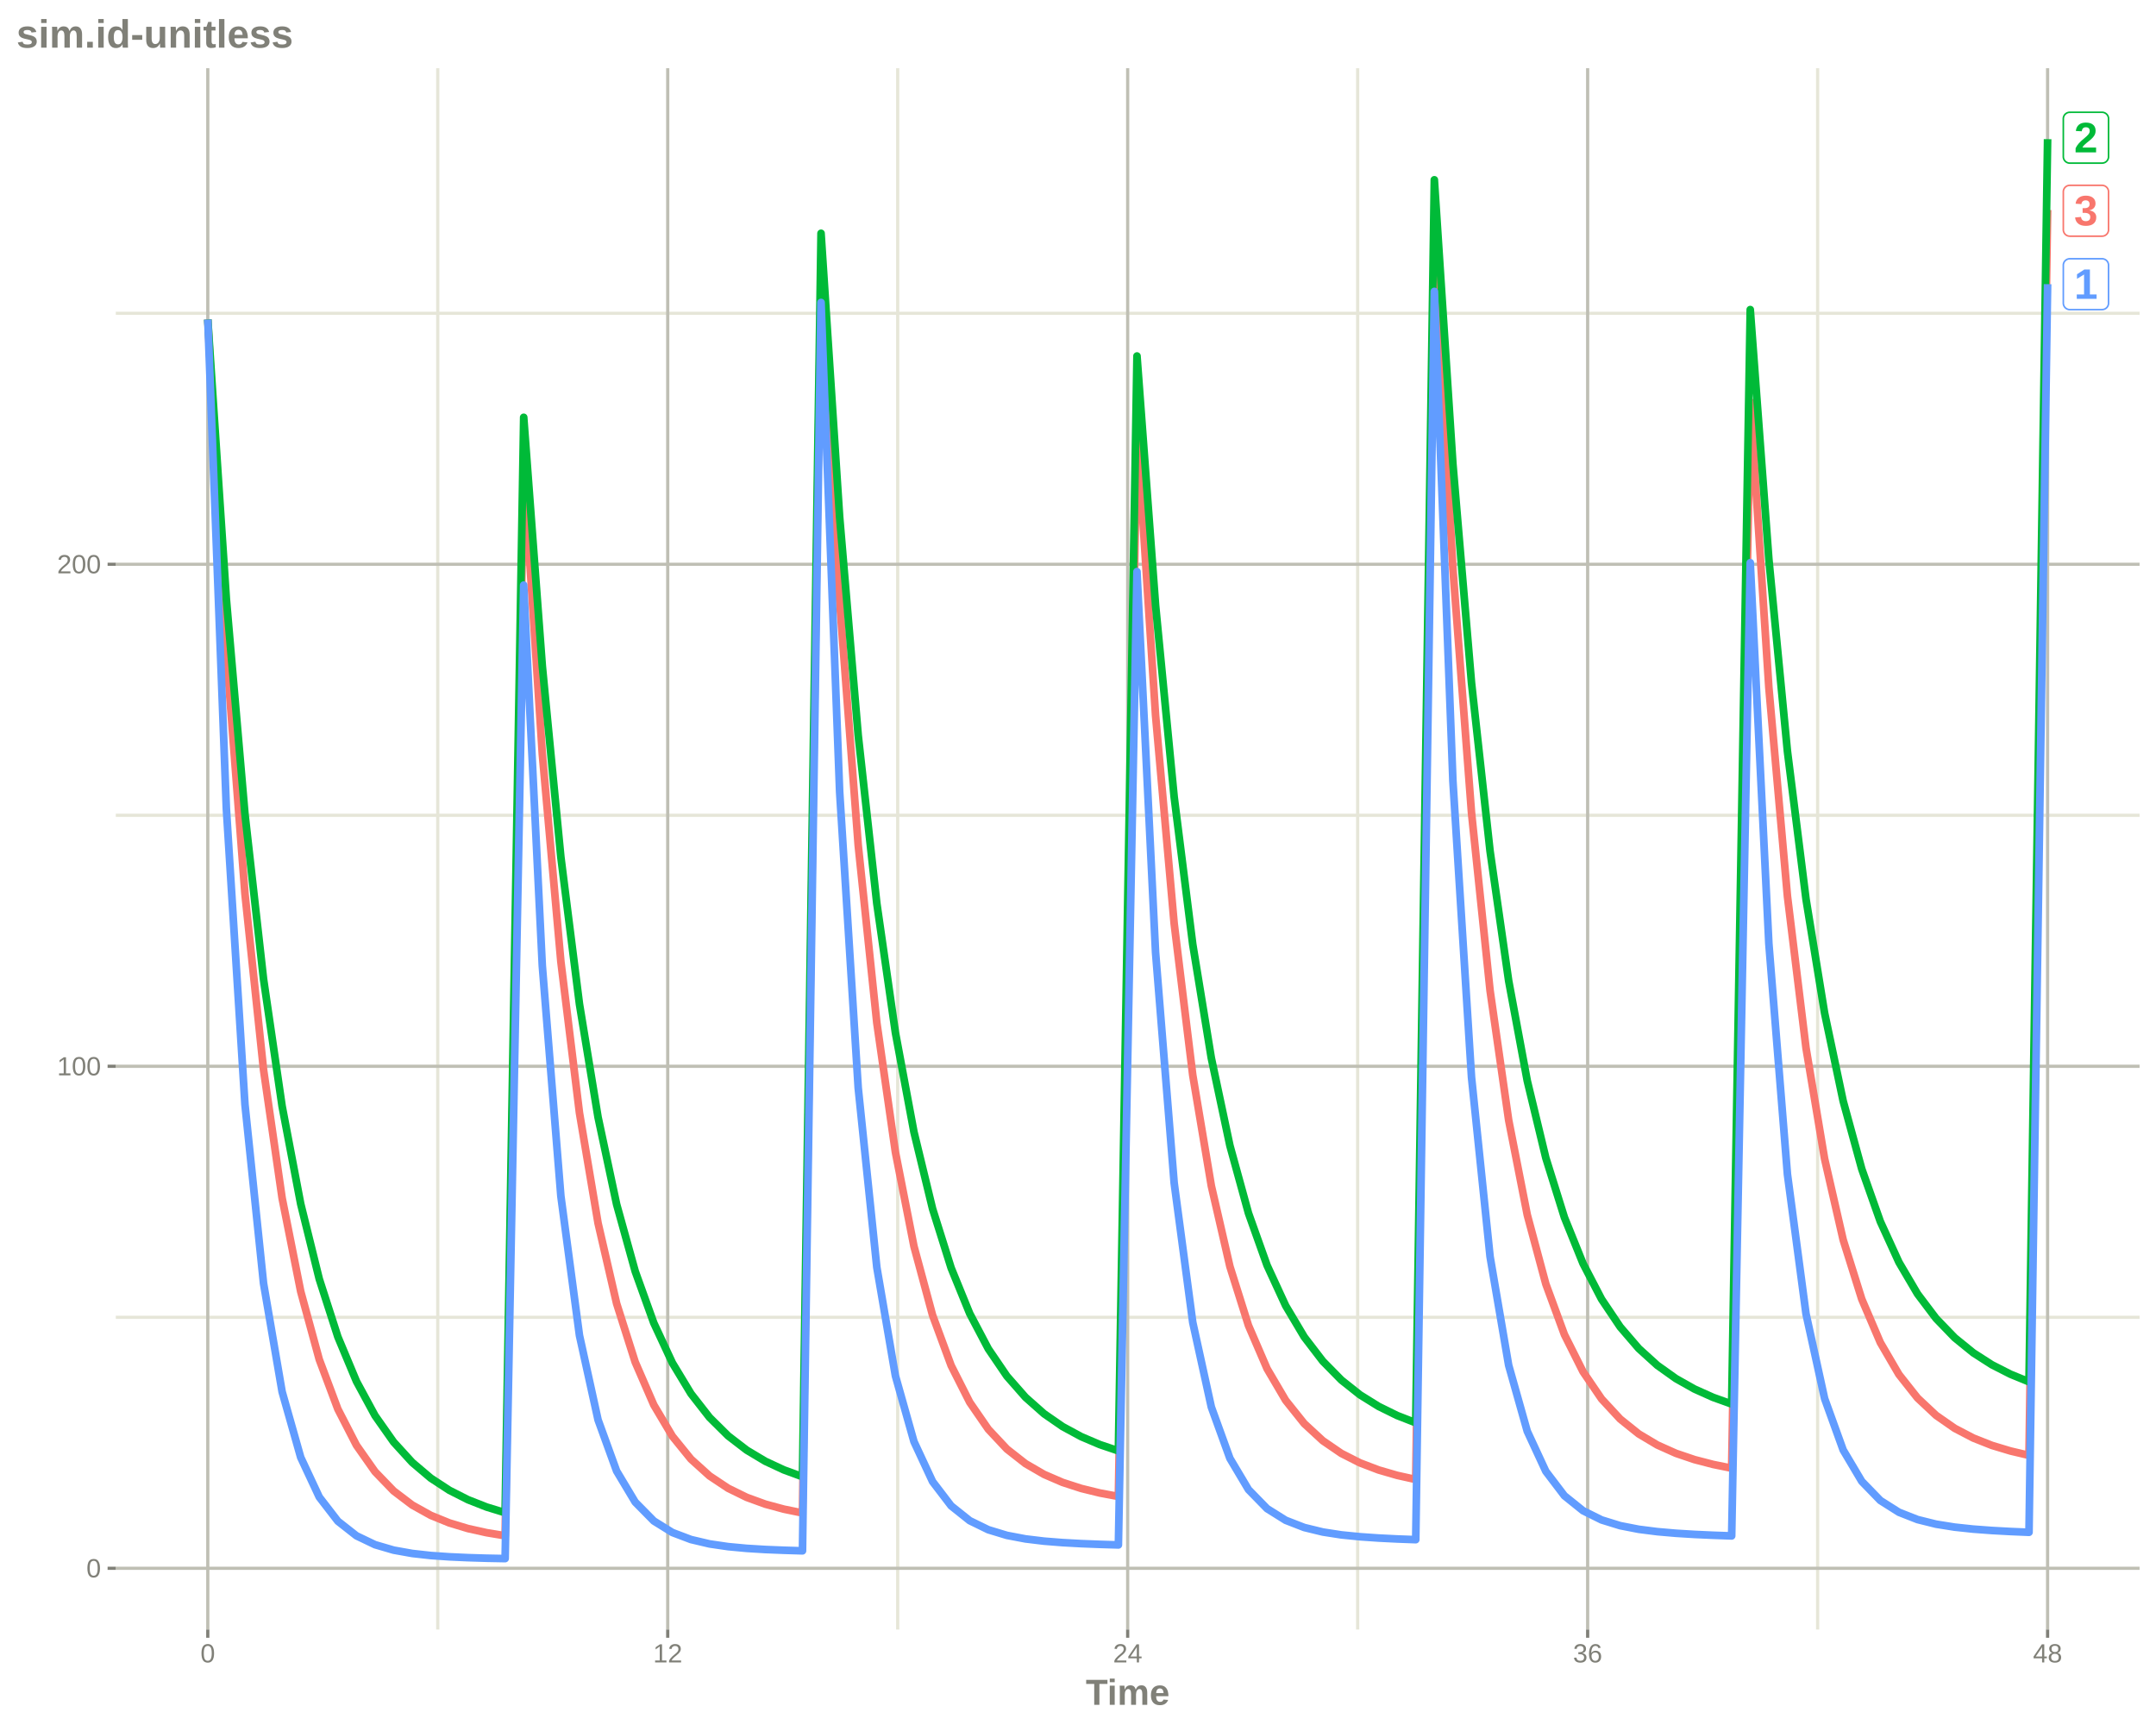
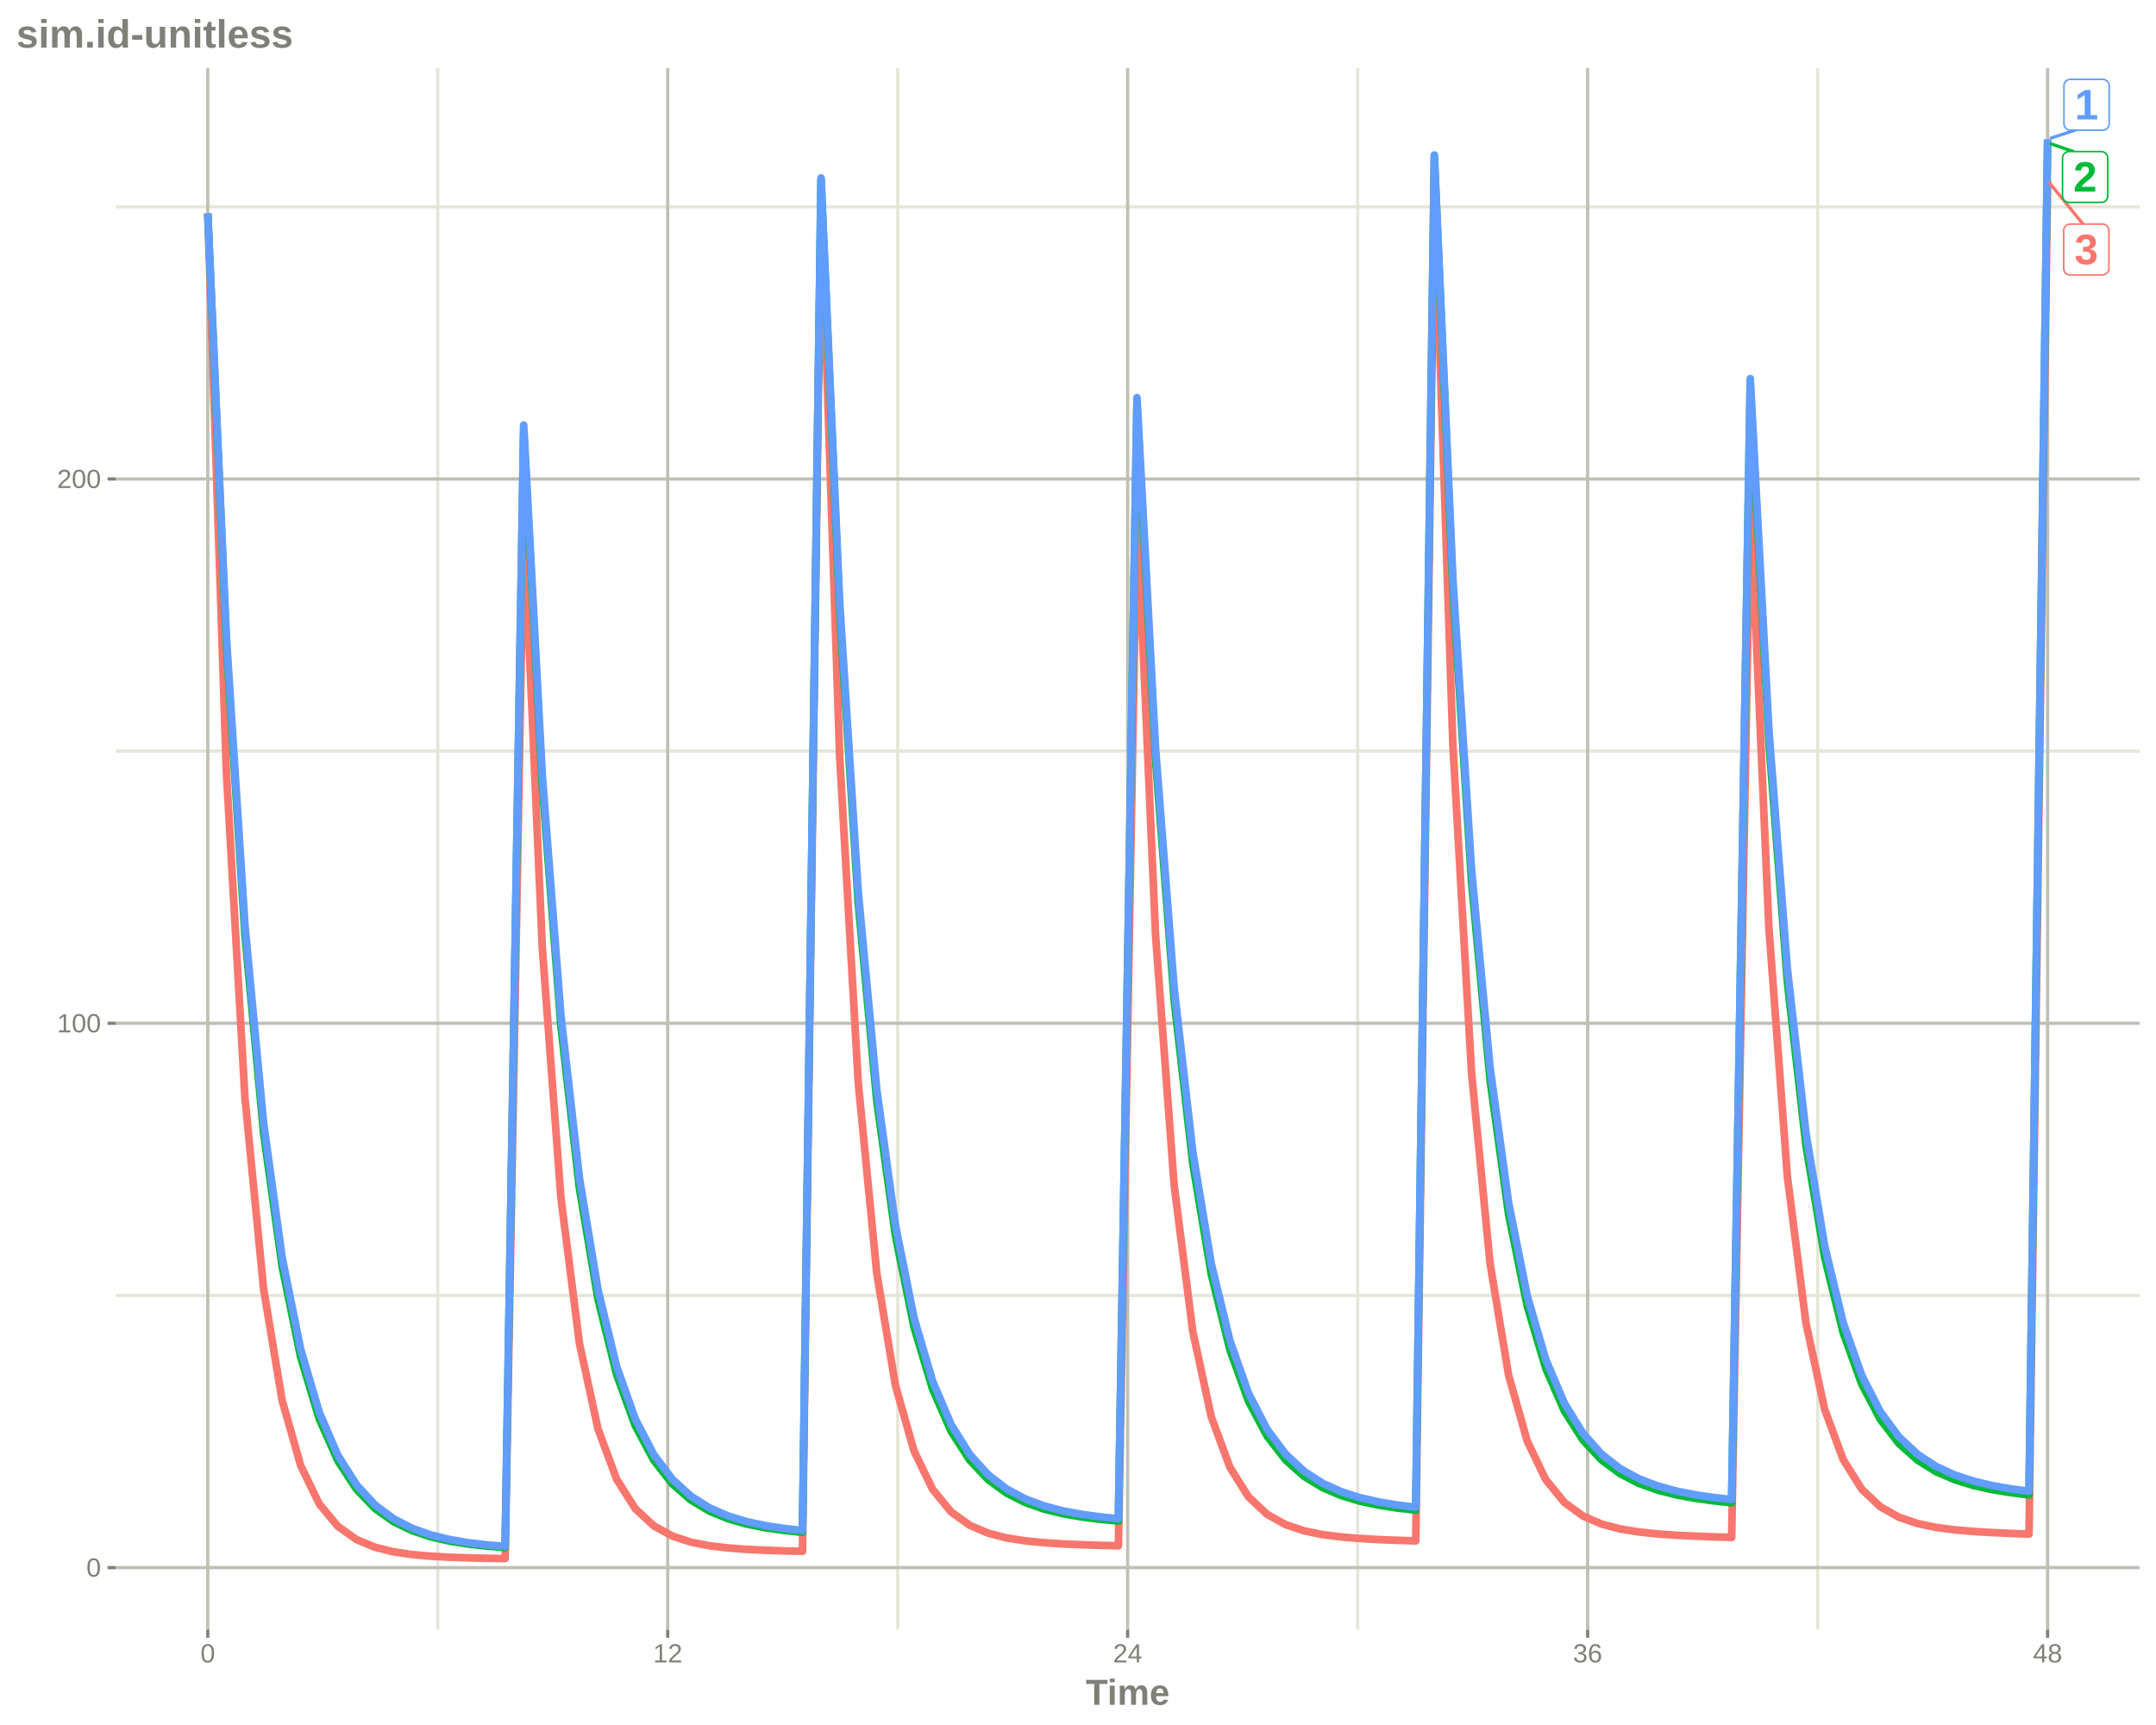
<svg xmlns="http://www.w3.org/2000/svg" viewBox="0 0 720.00 576.00">
  <defs>
    <style type="text/css">
    line, polyline, polygon, path, rect, circle {
      fill: none;
      stroke: #000000;
      stroke-linecap: round;
      stroke-linejoin: round;
      stroke-miterlimit: 10.00;
    }
  </style>
  </defs>
  <rect width="100%" height="100%" style="stroke: none; fill: #FFFFFF;" />
  <rect x="0.00" y="0.00" width="720.00" height="576.00" style="stroke-width: 1.07; stroke: #FFFFFF; fill: #FFFFFF;" />
  <defs>
    <clipPath id="cpMzguNjd8NzE0LjUyfDU0NC4xM3wyMi43Nw==">
      <rect x="38.67" y="22.77" width="675.85" height="521.36" />
    </clipPath>
  </defs>
  <rect x="38.67" y="22.77" width="675.85" height="521.36" style="stroke-width: 1.07; stroke: none; fill: #FFFFFF;" clip-path="url(#cpMzguNjd8NzE0LjUyfDU0NC4xM3wyMi43Nw==)" />
-   <polyline points="38.67,439.86 714.52,439.86 " style="stroke-width: 1.07; stroke: #E6E6D8; stroke-linecap: butt;" clip-path="url(#cpMzguNjd8NzE0LjUyfDU0NC4xM3wyMi43Nw==)" />
-   <polyline points="38.67,272.23 714.52,272.23 " style="stroke-width: 1.07; stroke: #E6E6D8; stroke-linecap: butt;" clip-path="url(#cpMzguNjd8NzE0LjUyfDU0NC4xM3wyMi43Nw==)" />
-   <polyline points="38.67,104.61 714.52,104.61 " style="stroke-width: 1.07; stroke: #E6E6D8; stroke-linecap: butt;" clip-path="url(#cpMzguNjd8NzE0LjUyfDU0NC4xM3wyMi43Nw==)" />
+   <polyline points="38.67,432.57 714.52,432.57 " style="stroke-width: 1.07; stroke: #E6E6D8; stroke-linecap: butt;" clip-path="url(#cpMzguNjd8NzE0LjUyfDU0NC4xM3wyMi43Nw==)" />
+   <polyline points="38.67,250.81 714.52,250.81 " style="stroke-width: 1.07; stroke: #E6E6D8; stroke-linecap: butt;" clip-path="url(#cpMzguNjd8NzE0LjUyfDU0NC4xM3wyMi43Nw==)" />
+   <polyline points="38.67,69.05 714.52,69.05 " style="stroke-width: 1.07; stroke: #E6E6D8; stroke-linecap: butt;" clip-path="url(#cpMzguNjd8NzE0LjUyfDU0NC4xM3wyMi43Nw==)" />
  <polyline points="146.19,544.13 146.19,22.77 " style="stroke-width: 1.07; stroke: #E6E6D8; stroke-linecap: butt;" clip-path="url(#cpMzguNjd8NzE0LjUyfDU0NC4xM3wyMi43Nw==)" />
  <polyline points="299.79,544.13 299.79,22.77 " style="stroke-width: 1.07; stroke: #E6E6D8; stroke-linecap: butt;" clip-path="url(#cpMzguNjd8NzE0LjUyfDU0NC4xM3wyMi43Nw==)" />
  <polyline points="453.40,544.13 453.40,22.77 " style="stroke-width: 1.07; stroke: #E6E6D8; stroke-linecap: butt;" clip-path="url(#cpMzguNjd8NzE0LjUyfDU0NC4xM3wyMi43Nw==)" />
  <polyline points="607.00,544.13 607.00,22.77 " style="stroke-width: 1.07; stroke: #E6E6D8; stroke-linecap: butt;" clip-path="url(#cpMzguNjd8NzE0LjUyfDU0NC4xM3wyMi43Nw==)" />
-   <polyline points="38.67,523.67 714.52,523.67 " style="stroke-width: 1.07; stroke: #BFBFB4; stroke-linecap: butt;" clip-path="url(#cpMzguNjd8NzE0LjUyfDU0NC4xM3wyMi43Nw==)" />
-   <polyline points="38.67,356.05 714.52,356.05 " style="stroke-width: 1.07; stroke: #BFBFB4; stroke-linecap: butt;" clip-path="url(#cpMzguNjd8NzE0LjUyfDU0NC4xM3wyMi43Nw==)" />
-   <polyline points="38.67,188.42 714.52,188.42 " style="stroke-width: 1.07; stroke: #BFBFB4; stroke-linecap: butt;" clip-path="url(#cpMzguNjd8NzE0LjUyfDU0NC4xM3wyMi43Nw==)" />
+   <polyline points="38.67,523.45 714.52,523.45 " style="stroke-width: 1.07; stroke: #BFBFB4; stroke-linecap: butt;" clip-path="url(#cpMzguNjd8NzE0LjUyfDU0NC4xM3wyMi43Nw==)" />
+   <polyline points="38.67,341.69 714.52,341.69 " style="stroke-width: 1.07; stroke: #BFBFB4; stroke-linecap: butt;" clip-path="url(#cpMzguNjd8NzE0LjUyfDU0NC4xM3wyMi43Nw==)" />
+   <polyline points="38.67,159.93 714.52,159.93 " style="stroke-width: 1.07; stroke: #BFBFB4; stroke-linecap: butt;" clip-path="url(#cpMzguNjd8NzE0LjUyfDU0NC4xM3wyMi43Nw==)" />
  <polyline points="69.39,544.13 69.39,22.77 " style="stroke-width: 1.07; stroke: #BFBFB4; stroke-linecap: butt;" clip-path="url(#cpMzguNjd8NzE0LjUyfDU0NC4xM3wyMi43Nw==)" />
  <polyline points="222.99,544.13 222.99,22.77 " style="stroke-width: 1.07; stroke: #BFBFB4; stroke-linecap: butt;" clip-path="url(#cpMzguNjd8NzE0LjUyfDU0NC4xM3wyMi43Nw==)" />
  <polyline points="376.59,544.13 376.59,22.77 " style="stroke-width: 1.07; stroke: #BFBFB4; stroke-linecap: butt;" clip-path="url(#cpMzguNjd8NzE0LjUyfDU0NC4xM3wyMi43Nw==)" />
  <polyline points="530.20,544.13 530.20,22.77 " style="stroke-width: 1.07; stroke: #BFBFB4; stroke-linecap: butt;" clip-path="url(#cpMzguNjd8NzE0LjUyfDU0NC4xM3wyMi43Nw==)" />
  <polyline points="683.80,544.13 683.80,22.77 " style="stroke-width: 1.07; stroke: #BFBFB4; stroke-linecap: butt;" clip-path="url(#cpMzguNjd8NzE0LjUyfDU0NC4xM3wyMi43Nw==)" />
-   <polyline points="69.39,106.69 75.59,217.64 81.80,298.41 88.01,357.22 94.21,400.04 100.42,431.23 106.62,453.96 112.83,470.52 119.04,482.59 125.24,491.41 131.45,497.84 137.66,502.55 143.86,506.00 150.07,508.53 156.27,510.40 162.48,511.78 168.69,512.81 174.89,156.46 181.10,251.71 187.30,321.07 193.51,371.60 199.72,408.42 205.92,435.25 212.13,454.83 218.34,469.13 224.54,479.57 230.75,487.22 236.95,492.82 243.16,496.95 249.37,499.99 255.57,502.25 261.78,503.93 267.99,505.20 274.19,89.18 280.40,200.87 286.60,282.22 292.81,341.48 299.02,384.68 305.22,416.18 311.43,439.17 317.63,455.96 323.84,468.24 330.05,477.24 336.25,483.85 342.46,488.72 348.67,492.32 354.87,495.00 361.08,497.01 367.28,498.53 373.49,499.69 379.70,143.48 385.90,238.86 392.11,308.35 398.32,359.00 404.52,395.95 410.73,422.91 416.93,442.61 423.14,457.02 429.35,467.59 435.55,475.35 441.76,481.08 447.96,485.32 454.17,488.47 460.38,490.84 466.58,492.64 472.79,494.02 479.00,78.11 485.20,189.91 491.41,271.37 497.61,330.74 503.82,374.04 510.03,405.65 516.23,428.74 522.44,445.64 528.65,458.02 534.85,467.12 541.06,473.83 547.26,478.80 553.47,482.50 559.68,485.28 565.88,487.38 572.09,488.99 578.29,490.25 584.50,134.13 590.71,229.60 596.91,299.19 603.12,349.93 609.33,386.96 615.53,414.01 621.74,433.80 627.94,448.30 634.15,458.95 640.36,466.80 646.56,472.61 652.77,476.93 658.98,480.17 665.18,482.63 671.39,484.50 677.59,485.96 683.80,70.13 " style="stroke-width: 2.56; stroke: #F8766D; stroke-linecap: butt;" clip-path="url(#cpMzguNjd8NzE0LjUyfDU0NC4xM3wyMi43Nw==)" />
-   <polyline points="69.39,106.69 75.59,200.03 81.80,271.79 88.01,326.95 94.21,369.37 100.42,401.99 106.62,427.08 112.83,446.39 119.04,461.25 125.24,472.69 131.45,481.51 137.66,488.32 143.86,493.57 150.07,497.63 156.27,500.77 162.48,503.21 168.69,505.11 174.89,139.35 181.10,222.35 187.30,286.18 193.51,335.28 199.72,373.05 205.92,402.13 212.13,424.52 218.34,441.78 224.54,455.09 230.75,465.36 236.95,473.30 243.16,479.45 249.37,484.22 255.57,487.93 261.78,490.82 267.99,493.09 274.19,77.90 280.40,172.66 286.60,245.55 292.81,301.63 299.02,344.79 305.22,378.02 311.43,403.63 317.63,423.37 323.84,438.61 330.05,450.39 336.25,459.50 342.46,466.57 348.67,472.07 354.87,476.36 361.08,479.72 367.28,482.36 373.49,484.46 379.70,118.88 385.90,202.06 392.11,266.07 398.32,315.35 404.52,353.30 410.73,382.54 416.93,405.10 423.14,422.52 429.35,435.99 435.55,446.42 441.76,454.52 447.96,460.82 454.17,465.75 460.38,469.61 466.58,472.66 472.79,475.08 479.00,60.04 485.20,154.95 491.41,227.98 497.61,284.21 503.82,327.51 510.03,360.89 516.23,386.64 522.44,406.52 528.65,421.90 534.85,433.82 541.06,443.07 547.26,450.28 553.47,455.91 559.68,460.33 565.88,463.82 572.09,466.60 578.29,468.82 584.50,103.38 590.71,186.69 596.91,250.83 603.12,300.23 609.33,338.30 615.53,367.67 621.74,390.35 627.94,407.89 634.15,421.48 640.36,432.04 646.56,440.25 652.77,446.68 658.98,451.72 665.18,455.70 671.39,458.86 677.59,461.40 683.80,46.47 " style="stroke-width: 2.56; stroke: #00BA38; stroke-linecap: butt;" clip-path="url(#cpMzguNjd8NzE0LjUyfDU0NC4xM3wyMi43Nw==)" />
-   <polyline points="69.39,106.69 75.59,269.96 81.80,368.76 88.01,428.54 94.21,464.72 100.42,486.63 106.62,499.89 112.83,507.94 119.04,512.82 125.24,515.79 131.45,517.61 137.66,518.72 143.86,519.41 150.07,519.84 156.27,520.12 162.48,520.31 168.69,520.43 174.89,195.38 181.10,322.45 187.30,399.36 193.51,445.91 199.72,474.11 205.92,491.20 212.13,501.57 218.34,507.87 224.54,511.72 230.75,514.07 236.95,515.53 243.16,516.44 249.37,517.02 255.57,517.40 261.78,517.65 267.99,517.84 274.19,101.00 280.40,264.38 286.60,363.26 292.81,423.13 299.02,459.39 305.22,481.37 311.43,494.71 317.63,502.82 323.84,507.77 330.05,510.80 336.25,512.68 342.46,513.86 348.67,514.61 354.87,515.10 361.08,515.44 367.28,515.68 373.49,515.87 379.70,190.87 385.90,318.00 392.11,394.96 398.32,441.57 404.52,469.82 410.73,486.97 416.93,497.39 423.14,503.75 429.35,507.64 435.55,510.05 441.76,511.56 447.96,512.52 454.17,513.14 460.38,513.57 466.58,513.88 472.79,514.11 479.00,97.31 485.20,260.74 491.41,359.67 497.61,419.58 503.82,455.89 510.03,477.91 516.23,491.29 522.44,499.45 528.65,504.44 534.85,507.52 541.06,509.44 547.26,510.65 553.47,511.44 559.68,511.98 565.88,512.36 572.09,512.64 578.29,512.86 584.50,187.90 590.71,315.07 596.91,392.07 603.12,438.72 609.33,467.00 615.53,484.18 621.74,494.64 627.94,501.03 634.15,504.96 640.36,507.40 646.56,508.94 652.77,509.93 658.98,510.59 665.18,511.05 671.39,511.39 677.59,511.65 683.80,94.89 " style="stroke-width: 2.56; stroke: #619CFF; stroke-linecap: butt;" clip-path="url(#cpMzguNjd8NzE0LjUyfDU0NC4xM3wyMi43Nw==)" />
-   <polygon points="691.21,103.38 701.99,103.38 701.91,103.38 702.25,103.36 702.59,103.29 702.92,103.17 703.22,103.00 703.49,102.78 703.72,102.52 703.91,102.22 704.04,101.90 704.13,101.57 704.15,101.22 704.15,101.22 704.15,88.56 704.15,88.56 704.13,88.21 704.04,87.87 703.91,87.55 703.72,87.26 703.49,87.00 703.22,86.78 702.92,86.61 702.59,86.48 702.25,86.41 701.99,86.40 691.21,86.40 691.47,86.41 691.12,86.40 690.78,86.44 690.44,86.54 690.13,86.69 689.84,86.89 689.59,87.13 689.38,87.40 689.22,87.71 689.11,88.04 689.05,88.38 689.05,88.56 689.05,101.22 689.05,101.05 689.05,101.39 689.11,101.74 689.22,102.07 689.38,102.37 689.59,102.65 689.84,102.89 690.13,103.09 690.44,103.24 690.78,103.34 691.12,103.38 " style="stroke-width: 0.53; stroke: #619CFF; fill: #FFFFFF;" clip-path="url(#cpMzguNjd8NzE0LjUyfDU0NC4xM3wyMi43Nw==)" />
+   <polyline points="69.39,71.31 75.59,257.58 81.80,366.53 88.01,430.27 94.21,467.56 100.42,489.38 106.62,502.17 112.83,509.66 119.04,514.06 125.24,516.65 131.45,518.18 137.66,519.09 143.86,519.64 150.07,519.98 156.27,520.19 162.48,520.33 168.69,520.43 174.89,173.91 181.10,316.43 187.30,399.80 193.51,448.60 199.72,477.17 205.92,493.91 212.13,503.73 218.34,509.50 224.54,512.91 230.75,514.94 236.95,516.15 243.16,516.89 249.37,517.35 255.57,517.65 261.78,517.86 267.99,518.00 274.19,65.98 280.40,252.34 286.60,361.37 292.81,425.19 299.02,462.55 305.22,484.44 311.43,497.29 317.63,504.85 323.84,509.31 330.05,511.96 336.25,513.55 342.46,514.52 348.67,515.13 354.87,515.53 361.08,515.80 367.28,516.00 373.49,516.15 379.70,169.68 385.90,312.25 392.11,395.69 398.32,444.53 404.52,473.15 410.73,489.95 416.93,499.82 423.14,505.64 429.35,509.10 435.55,511.17 441.76,512.44 447.96,513.22 454.17,513.73 460.38,514.08 466.58,514.33 472.79,514.52 479.00,62.54 485.20,248.95 491.41,358.03 497.61,421.88 503.82,459.29 510.03,481.22 516.23,494.11 522.44,501.71 528.65,506.21 534.85,508.90 541.06,510.53 547.26,511.54 553.47,512.19 559.68,512.63 565.88,512.93 572.09,513.17 578.29,513.36 584.50,166.93 590.71,309.53 596.91,393.00 603.12,441.88 609.33,470.54 615.53,487.36 621.74,497.27 627.94,503.13 634.15,506.62 640.36,508.72 646.56,510.02 652.77,510.83 658.98,511.37 665.18,511.75 671.39,512.03 677.59,512.25 683.80,60.30 " style="stroke-width: 2.56; stroke: #F8766D; stroke-linecap: butt;" clip-path="url(#cpMzguNjd8NzE0LjUyfDU0NC4xM3wyMi43Nw==)" />
+   <polyline points="69.39,71.31 75.59,214.87 81.80,312.18 88.01,378.15 94.21,422.88 100.42,453.22 106.62,473.80 112.83,487.77 119.04,497.26 125.24,503.72 131.45,508.12 137.66,511.12 143.86,513.17 150.07,514.59 156.27,515.57 162.48,516.25 168.69,516.74 174.89,143.68 181.10,262.13 187.30,342.45 193.51,396.92 199.72,433.88 205.92,458.97 212.13,476.02 218.34,487.61 224.54,495.51 230.75,500.90 236.95,504.60 243.16,507.14 249.37,508.91 255.57,510.14 261.78,511.02 267.99,511.65 274.19,59.97 280.40,203.88 286.60,301.47 292.81,367.67 299.02,412.59 305.22,443.09 311.43,463.82 317.63,477.93 323.84,487.54 330.05,494.12 336.25,498.63 342.46,501.74 348.67,503.91 354.87,505.43 361.08,506.51 367.28,507.30 373.49,507.89 379.70,134.93 385.90,253.48 392.11,333.89 398.32,388.46 404.52,425.52 410.73,450.70 416.93,467.84 423.14,479.52 429.35,487.51 435.55,493.00 441.76,496.78 447.96,499.41 454.17,501.27 460.38,502.59 466.58,503.55 472.79,504.26 479.00,52.67 485.20,196.66 491.41,294.33 497.61,360.61 503.82,405.61 510.03,436.19 516.23,456.99 522.44,471.18 528.65,480.87 534.85,487.52 541.06,492.10 547.26,495.29 553.47,497.53 559.68,499.12 565.88,500.28 572.09,501.13 578.29,501.79 584.50,128.90 590.71,247.52 596.91,328.00 603.12,382.63 609.33,419.75 615.53,445.00 621.74,462.21 627.94,473.95 634.15,482.01 640.36,487.55 646.56,491.40 652.77,494.09 658.98,496.00 665.18,497.38 671.39,498.40 677.59,499.18 683.80,47.64 " style="stroke-width: 2.56; stroke: #00BA38; stroke-linecap: butt;" clip-path="url(#cpMzguNjd8NzE0LjUyfDU0NC4xM3wyMi43Nw==)" />
+   <polyline points="69.39,71.31 75.59,212.52 81.80,308.95 88.01,374.82 94.21,419.82 100.42,450.57 106.62,471.58 112.83,485.96 119.04,495.79 125.24,502.53 131.45,507.15 137.66,510.33 143.86,512.53 150.07,514.05 156.27,515.11 162.48,515.85 168.69,516.38 174.89,141.93 181.10,258.91 187.30,338.82 193.51,393.43 199.72,430.75 205.92,456.28 212.13,473.76 218.34,485.73 224.54,493.95 230.75,499.60 236.95,503.50 243.16,506.21 249.37,508.09 255.57,509.42 261.78,510.37 267.99,511.05 274.19,59.42 280.40,201.01 286.60,297.74 292.81,363.85 299.02,409.05 305.22,439.97 311.43,461.15 317.63,475.66 323.84,485.63 330.05,492.49 336.25,497.24 342.46,500.53 348.67,502.84 354.87,504.47 361.08,505.63 367.28,506.49 373.49,507.12 379.70,132.78 385.90,249.86 392.11,329.87 398.32,384.57 404.52,422.00 410.73,447.63 416.93,465.20 423.14,477.27 429.35,485.58 435.55,491.32 441.76,495.32 447.96,498.11 454.17,500.09 460.38,501.50 466.58,502.54 472.79,503.31 479.00,51.76 485.20,193.44 491.41,290.26 497.61,356.45 503.82,401.73 510.03,432.74 516.23,453.99 522.44,468.58 528.65,478.63 534.85,485.57 541.06,490.39 547.26,493.76 553.47,496.14 559.68,497.85 565.88,499.09 572.09,500.01 578.29,500.72 584.50,126.45 590.71,243.60 596.91,323.68 603.12,378.45 609.33,415.95 615.53,441.64 621.74,459.28 627.94,471.41 634.15,479.79 640.36,485.60 646.56,489.66 652.77,492.52 658.98,494.55 665.18,496.03 671.39,497.13 677.59,497.96 683.80,46.47 " style="stroke-width: 2.56; stroke: #619CFF; stroke-linecap: butt;" clip-path="url(#cpMzguNjd8NzE0LjUyfDU0NC4xM3wyMi43Nw==)" />
+   <line x1="692.99" y1="43.47" x2="685.01" y2="46.07" style="stroke-width: 1.07; stroke: #619CFF;" clip-path="url(#cpMzguNjd8NzE0LjUyfDU0NC4xM3wyMi43Nw==)" />
+   <line x1="692.41" y1="50.60" x2="685.00" y2="48.05" style="stroke-width: 1.07; stroke: #00BA38;" clip-path="url(#cpMzguNjd8NzE0LjUyfDU0NC4xM3wyMi43Nw==)" />
+   <line x1="695.64" y1="74.83" x2="684.50" y2="61.16" style="stroke-width: 1.07; stroke: #F8766D;" clip-path="url(#cpMzguNjd8NzE0LjUyfDU0NC4xM3wyMi43Nw==)" />
+   <polygon points="691.42,43.47 702.21,43.47 702.12,43.47 702.47,43.45 702.81,43.38 703.13,43.26 703.43,43.09 703.70,42.87 703.93,42.61 704.12,42.31 704.26,41.99 704.34,41.65 704.37,41.31 704.37,41.31 704.37,28.65 704.37,28.65 704.34,28.30 704.26,27.96 704.12,27.64 703.93,27.35 703.70,27.09 703.43,26.87 703.13,26.70 702.81,26.57 702.47,26.50 702.21,26.49 691.42,26.49 691.68,26.50 691.33,26.49 690.99,26.53 690.65,26.63 690.34,26.78 690.05,26.97 689.80,27.21 689.59,27.49 689.43,27.80 689.32,28.13 689.27,28.47 689.26,28.65 689.26,41.31 689.27,41.13 689.27,41.48 689.32,41.82 689.43,42.15 689.59,42.46 689.80,42.74 690.05,42.98 690.34,43.18 690.65,43.33 690.99,43.42 691.33,43.47 " style="stroke-width: 0.53; stroke: #619CFF; fill: #FFFFFF;" clip-path="url(#cpMzguNjd8NzE0LjUyfDU0NC4xM3wyMi43Nw==)" />
  <g clip-path="url(#cpMzguNjd8NzE0LjUyfDU0NC4xM3wyMi43Nw==)">
-     <text x="692.65" y="99.78" style="font-size: 14.23px; font-weight: bold; fill: #619CFF; font-family: Liberation Sans;" textLength="7.91px" lengthAdjust="spacingAndGlyphs">1</text>
+     <text x="692.86" y="39.87" style="font-size: 14.23px; font-weight: bold; fill: #619CFF; font-family: Liberation Sans;" textLength="7.91px" lengthAdjust="spacingAndGlyphs">1</text>
  </g>
-   <polygon points="691.21,54.47 701.99,54.47 701.91,54.47 702.25,54.45 702.59,54.38 702.92,54.26 703.22,54.09 703.49,53.87 703.72,53.61 703.91,53.31 704.04,52.99 704.13,52.66 704.15,52.31 704.15,52.31 704.15,39.65 704.15,39.65 704.13,39.30 704.04,38.96 703.91,38.64 703.72,38.35 703.49,38.09 703.22,37.87 702.92,37.70 702.59,37.57 702.25,37.50 701.99,37.49 691.21,37.49 691.47,37.50 691.12,37.49 690.77,37.53 690.44,37.63 690.13,37.78 689.84,37.98 689.59,38.22 689.38,38.49 689.22,38.80 689.11,39.13 689.05,39.47 689.05,39.65 689.05,52.31 689.05,52.14 689.05,52.48 689.11,52.83 689.22,53.16 689.38,53.46 689.59,53.74 689.84,53.98 690.13,54.18 690.44,54.33 690.77,54.43 691.12,54.47 " style="stroke-width: 0.53; stroke: #00BA38; fill: #FFFFFF;" clip-path="url(#cpMzguNjd8NzE0LjUyfDU0NC4xM3wyMi43Nw==)" />
+   <polygon points="690.94,67.58 701.73,67.58 701.64,67.58 701.99,67.57 702.33,67.50 702.66,67.37 702.96,67.20 703.23,66.98 703.46,66.72 703.64,66.43 703.78,66.11 703.86,65.77 703.89,65.42 703.89,65.42 703.89,52.76 703.89,52.76 703.86,52.41 703.78,52.08 703.64,51.76 703.46,51.46 703.23,51.20 702.96,50.98 702.66,50.81 702.33,50.69 701.99,50.62 701.73,50.60 690.94,50.60 691.20,50.62 690.86,50.60 690.51,50.64 690.18,50.74 689.86,50.89 689.58,51.09 689.33,51.33 689.12,51.61 688.96,51.91 688.85,52.24 688.79,52.59 688.78,52.76 688.78,65.42 688.79,65.25 688.79,65.60 688.85,65.94 688.96,66.27 689.12,66.58 689.33,66.85 689.58,67.10 689.86,67.29 690.18,67.44 690.51,67.54 690.86,67.58 " style="stroke-width: 0.53; stroke: #00BA38; fill: #FFFFFF;" clip-path="url(#cpMzguNjd8NzE0LjUyfDU0NC4xM3wyMi43Nw==)" />
  <g clip-path="url(#cpMzguNjd8NzE0LjUyfDU0NC4xM3wyMi43Nw==)">
-     <text x="692.65" y="50.87" style="font-size: 14.23px; font-weight: bold; fill: #00BA38; font-family: Liberation Sans;" textLength="7.91px" lengthAdjust="spacingAndGlyphs">2</text>
+     <text x="692.38" y="63.98" style="font-size: 14.23px; font-weight: bold; fill: #00BA38; font-family: Liberation Sans;" textLength="7.91px" lengthAdjust="spacingAndGlyphs">2</text>
  </g>
-   <polygon points="691.21,78.87 701.99,78.87 701.91,78.86 702.25,78.85 702.59,78.78 702.92,78.66 703.22,78.48 703.49,78.26 703.72,78.00 703.91,77.71 704.04,77.39 704.13,77.05 704.15,76.71 704.15,76.71 704.15,64.04 704.15,64.04 704.13,63.70 704.04,63.36 703.91,63.04 703.72,62.75 703.49,62.49 703.22,62.27 702.92,62.09 702.59,61.97 702.25,61.90 701.99,61.88 691.21,61.88 691.47,61.90 691.12,61.89 690.77,61.93 690.44,62.02 690.13,62.17 689.84,62.37 689.59,62.61 689.38,62.89 689.22,63.20 689.11,63.53 689.05,63.87 689.05,64.04 689.05,76.71 689.05,76.53 689.05,76.88 689.11,77.22 689.22,77.55 689.38,77.86 689.59,78.14 689.84,78.38 690.13,78.58 690.44,78.73 690.77,78.82 691.12,78.86 " style="stroke-width: 0.53; stroke: #F8766D; fill: #FFFFFF;" clip-path="url(#cpMzguNjd8NzE0LjUyfDU0NC4xM3wyMi43Nw==)" />
+   <polygon points="691.33,91.81 702.11,91.81 702.03,91.81 702.37,91.79 702.71,91.72 703.04,91.60 703.34,91.42 703.61,91.21 703.84,90.94 704.03,90.65 704.16,90.33 704.25,89.99 704.27,89.65 704.27,89.65 704.27,76.99 704.27,76.99 704.25,76.64 704.16,76.30 704.03,75.98 703.84,75.69 703.61,75.43 703.34,75.21 703.04,75.03 702.71,74.91 702.37,74.84 702.11,74.83 691.33,74.83 691.59,74.84 691.24,74.83 690.90,74.87 690.56,74.97 690.25,75.12 689.96,75.31 689.71,75.55 689.50,75.83 689.34,76.14 689.23,76.47 689.17,76.81 689.17,76.99 689.17,89.65 689.17,89.47 689.17,89.82 689.23,90.16 689.34,90.49 689.50,90.80 689.71,91.08 689.96,91.32 690.25,91.52 690.56,91.67 690.90,91.76 691.24,91.81 " style="stroke-width: 0.53; stroke: #F8766D; fill: #FFFFFF;" clip-path="url(#cpMzguNjd8NzE0LjUyfDU0NC4xM3wyMi43Nw==)" />
  <g clip-path="url(#cpMzguNjd8NzE0LjUyfDU0NC4xM3wyMi43Nw==)">
-     <text x="692.65" y="75.27" style="font-size: 14.23px; font-weight: bold; fill: #F8766D; font-family: Liberation Sans;" textLength="7.91px" lengthAdjust="spacingAndGlyphs">3</text>
+     <text x="692.77" y="88.21" style="font-size: 14.23px; font-weight: bold; fill: #F8766D; font-family: Liberation Sans;" textLength="7.91px" lengthAdjust="spacingAndGlyphs">3</text>
  </g>
  <defs>
    <clipPath id="cpMC4wMHw3MjAuMDB8NTc2LjAwfDAuMDA=">
      <rect x="0.00" y="0.00" width="720.00" height="576.00" />
    </clipPath>
  </defs>
  <g clip-path="url(#cpMC4wMHw3MjAuMDB8NTc2LjAwfDAuMDA=)">
-     <text x="28.84" y="526.70" style="font-size: 8.80px; fill: #808078; font-family: Liberation Sans;" textLength="4.89px" lengthAdjust="spacingAndGlyphs">0</text>
+     <text x="28.84" y="526.47" style="font-size: 8.80px; fill: #808078; font-family: Liberation Sans;" textLength="4.89px" lengthAdjust="spacingAndGlyphs">0</text>
  </g>
  <g clip-path="url(#cpMC4wMHw3MjAuMDB8NTc2LjAwfDAuMDA=)">
-     <text x="19.06" y="359.07" style="font-size: 8.80px; fill: #808078; font-family: Liberation Sans;" textLength="14.67px" lengthAdjust="spacingAndGlyphs">100</text>
+     <text x="19.06" y="344.71" style="font-size: 8.80px; fill: #808078; font-family: Liberation Sans;" textLength="14.67px" lengthAdjust="spacingAndGlyphs">100</text>
  </g>
  <g clip-path="url(#cpMC4wMHw3MjAuMDB8NTc2LjAwfDAuMDA=)">
-     <text x="19.06" y="191.44" style="font-size: 8.80px; fill: #808078; font-family: Liberation Sans;" textLength="14.67px" lengthAdjust="spacingAndGlyphs">200</text>
+     <text x="19.06" y="162.95" style="font-size: 8.80px; fill: #808078; font-family: Liberation Sans;" textLength="14.67px" lengthAdjust="spacingAndGlyphs">200</text>
  </g>
-   <polyline points="35.93,523.67 38.67,523.67 " style="stroke-width: 1.07; stroke: #808078; stroke-linecap: butt;" clip-path="url(#cpMC4wMHw3MjAuMDB8NTc2LjAwfDAuMDA=)" />
-   <polyline points="35.93,356.05 38.67,356.05 " style="stroke-width: 1.07; stroke: #808078; stroke-linecap: butt;" clip-path="url(#cpMC4wMHw3MjAuMDB8NTc2LjAwfDAuMDA=)" />
-   <polyline points="35.93,188.42 38.67,188.42 " style="stroke-width: 1.07; stroke: #808078; stroke-linecap: butt;" clip-path="url(#cpMC4wMHw3MjAuMDB8NTc2LjAwfDAuMDA=)" />
+   <polyline points="35.93,523.45 38.67,523.45 " style="stroke-width: 1.07; stroke: #808078; stroke-linecap: butt;" clip-path="url(#cpMC4wMHw3MjAuMDB8NTc2LjAwfDAuMDA=)" />
+   <polyline points="35.93,341.69 38.67,341.69 " style="stroke-width: 1.07; stroke: #808078; stroke-linecap: butt;" clip-path="url(#cpMC4wMHw3MjAuMDB8NTc2LjAwfDAuMDA=)" />
+   <polyline points="35.93,159.93 38.67,159.93 " style="stroke-width: 1.07; stroke: #808078; stroke-linecap: butt;" clip-path="url(#cpMC4wMHw3MjAuMDB8NTc2LjAwfDAuMDA=)" />
  <polyline points="69.39,546.87 69.39,544.13 " style="stroke-width: 1.07; stroke: #808078; stroke-linecap: butt;" clip-path="url(#cpMC4wMHw3MjAuMDB8NTc2LjAwfDAuMDA=)" />
  <polyline points="222.99,546.87 222.99,544.13 " style="stroke-width: 1.07; stroke: #808078; stroke-linecap: butt;" clip-path="url(#cpMC4wMHw3MjAuMDB8NTc2LjAwfDAuMDA=)" />
  <polyline points="376.59,546.87 376.59,544.13 " style="stroke-width: 1.07; stroke: #808078; stroke-linecap: butt;" clip-path="url(#cpMC4wMHw3MjAuMDB8NTc2LjAwfDAuMDA=)" />
  <polyline points="530.20,546.87 530.20,544.13 " style="stroke-width: 1.07; stroke: #808078; stroke-linecap: butt;" clip-path="url(#cpMC4wMHw3MjAuMDB8NTc2LjAwfDAuMDA=)" />
  <polyline points="683.80,546.87 683.80,544.13 " style="stroke-width: 1.07; stroke: #808078; stroke-linecap: butt;" clip-path="url(#cpMC4wMHw3MjAuMDB8NTc2LjAwfDAuMDA=)" />
  <g clip-path="url(#cpMC4wMHw3MjAuMDB8NTc2LjAwfDAuMDA=)">
    <text x="66.94" y="555.11" style="font-size: 8.80px; fill: #808078; font-family: Liberation Sans;" textLength="4.89px" lengthAdjust="spacingAndGlyphs">0</text>
  </g>
  <g clip-path="url(#cpMC4wMHw3MjAuMDB8NTc2LjAwfDAuMDA=)">
    <text x="218.10" y="555.11" style="font-size: 8.80px; fill: #808078; font-family: Liberation Sans;" textLength="9.78px" lengthAdjust="spacingAndGlyphs">12</text>
  </g>
  <g clip-path="url(#cpMC4wMHw3MjAuMDB8NTc2LjAwfDAuMDA=)">
    <text x="371.70" y="555.11" style="font-size: 8.80px; fill: #808078; font-family: Liberation Sans;" textLength="9.78px" lengthAdjust="spacingAndGlyphs">24</text>
  </g>
  <g clip-path="url(#cpMC4wMHw3MjAuMDB8NTc2LjAwfDAuMDA=)">
    <text x="525.31" y="555.11" style="font-size: 8.80px; fill: #808078; font-family: Liberation Sans;" textLength="9.78px" lengthAdjust="spacingAndGlyphs">36</text>
  </g>
  <g clip-path="url(#cpMC4wMHw3MjAuMDB8NTc2LjAwfDAuMDA=)">
    <text x="678.91" y="555.11" style="font-size: 8.80px; fill: #808078; font-family: Liberation Sans;" textLength="9.78px" lengthAdjust="spacingAndGlyphs">48</text>
  </g>
  <g clip-path="url(#cpMC4wMHw3MjAuMDB8NTc2LjAwfDAuMDA=)">
    <text x="362.59" y="569.26" style="font-size: 12.10px; font-weight: bold; fill: #808078; font-family: Liberation Sans;" textLength="28.00px" lengthAdjust="spacingAndGlyphs">Time</text>
  </g>
  <g clip-path="url(#cpMC4wMHw3MjAuMDB8NTc2LjAwfDAuMDA=)">
    <text x="5.48" y="15.92" style="font-size: 13.20px; font-weight: bold; fill: #808078; font-family: Liberation Sans;" textLength="92.28px" lengthAdjust="spacingAndGlyphs">sim.id-unitless</text>
  </g>
</svg>
